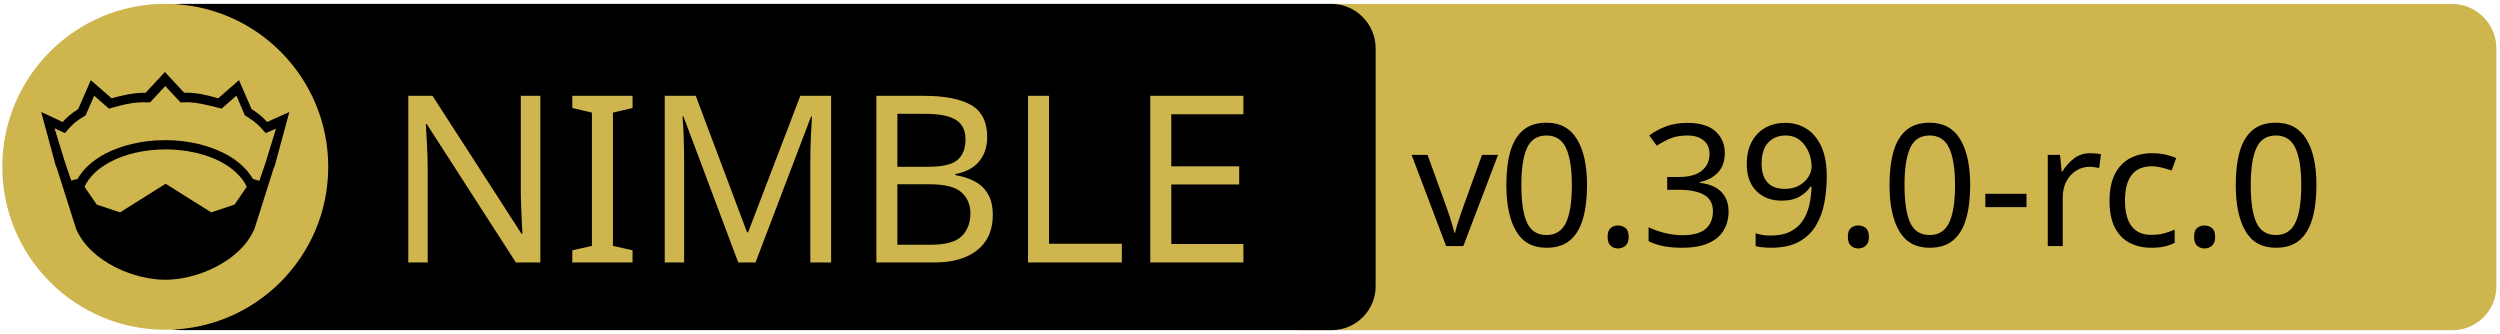
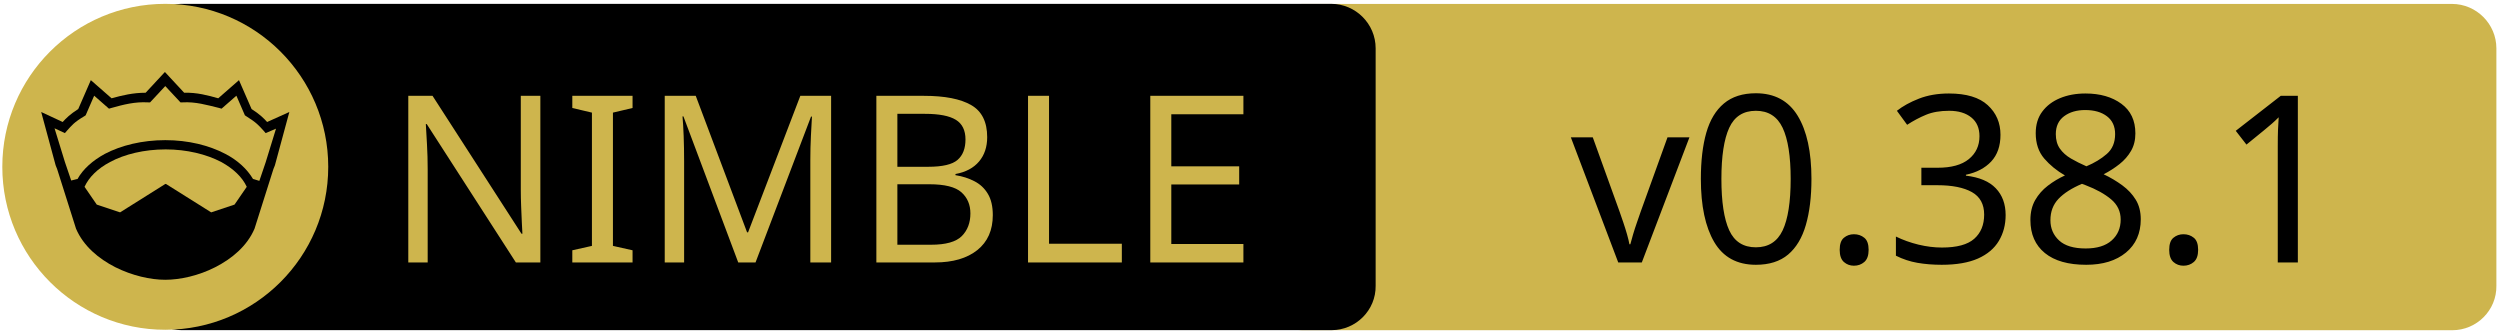
<svg xmlns="http://www.w3.org/2000/svg" xmlns:xlink="http://www.w3.org/1999/xlink" width="675" height="90" xml:space="preserve" version="1.1">
  <a xlink:href="https://github.com/waku-org/nwaku">
    <g>
      <path fill="#CEB54D" id="svg_15" d="m662.123,89.159l-310.5,0c-6.6,0 -12,-5.4 -12,-12l0,-64.1c0,-6.6 5.4,-12 12,-12l310.4,0c6.6,0 12,5.4 12,12l0,64.1c0.1,6.6 -5.3,12 -11.9,12z" />
      <path id="svg_1" d="m359.524,89.139l-310.5,0c-6.6,0 -12,-5.4 -12,-12l0,-64.1c0,-6.6 5.4,-12 12,-12l310.4,0c6.6,0 12,5.4 12,12l0,64.1c0.1,6.6 -5.3,12 -11.9,12z" />
      <rect id="svg_2" fill="none" height="45.9" width="315.3" class="st0" y="24.539" x="60.224" />
      <circle id="svg_4" fill="#CEB54D" r="44" cy="45.039" cx="44.624" class="st1" />
      <g id="XMLID_4_">
        <path id="svg_5" d="m78.124,30.239l-3.9,14.4l-0.4,1l-5.1,16.1c0,0 0,0 0,0c-2,4.7 -6.1,8.1 -10.6,10.4c-4.5,2.3 -9.5,3.4 -13.5,3.4c-4,0 -8.9,-1.1 -13.5,-3.4c-4.5,-2.3 -8.6,-5.7 -10.6,-10.4c0,0 0,0 0,0l-5.1,-16.1l-0.4,-1l-3.9,-14.4l5.8,2.7c0.9,-1 2,-2.1 4.2,-3.5l3.4,-7.8l5.6,4.9c2.9,-0.8 5.8,-1.5 9.2,-1.5l5.2,-5.6l5.2,5.6c3.4,-0.1 6.4,0.7 9.2,1.5l5.6,-4.9l3.4,7.8c2.2,1.4 3.3,2.5 4.2,3.5l6,-2.7z" />
        <g id="XMLID_6_">
          <g id="svg_6">
            <path id="svg_7" fill="#CEB54D" d="m66.624,50.439l-3.3,4.8l-6.3,2.1l-12.1,-7.6c-0.1,-0.1 -0.3,-0.1 -0.4,0l-12.1,7.6l-6.3,-2.1l-3.3,-4.8c1.2,-2.6 3.5,-4.9 6.9,-6.7c3.9,-2.1 9.2,-3.4 15,-3.4c5.7,0 11,1.3 15,3.4c3.3,1.8 5.7,4.1 6.9,6.7z" class="st1" />
          </g>
          <g id="svg_8" />
        </g>
        <g id="XMLID_5_">
          <g id="svg_9">
            <path id="svg_10" fill="#CEB54D" d="m74.524,34.739l-2.8,9.1l-1.7,5l-1.6,-0.5c0,0 -0.1,0 -0.1,0c-1.6,-2.7 -4.2,-5.1 -7.5,-6.8c-4.4,-2.3 -10,-3.7 -16.2,-3.7c-6.2,0 -11.9,1.4 -16.3,3.7c-3.3,1.8 -5.9,4.1 -7.4,6.8c0,0 -0.1,0 -0.1,0l-1.6,0.4l-1.7,-5l-2.8,-9.1l2.8,1.3l0.6,-0.7c1.2,-1.3 1.8,-2.2 4.7,-3.9l0.3,-0.2l2.3,-5.3l4,3.5l0.7,-0.2c3.2,-0.9 6.3,-1.7 9.8,-1.5l0.6,0l4.1,-4.4l4.1,4.4l0.6,0c3.5,-0.2 6.5,0.7 9.8,1.5l0.7,0.2l4,-3.5l2.3,5.3l0.3,0.2c2.9,1.8 3.5,2.6 4.7,3.9l0.6,0.7l2.8,-1.2z" class="st1" />
          </g>
          <g id="svg_11" />
        </g>
      </g>
      <text x="-442" y="-350.021" id="svg_16" font-size="63px" font-family="'PT Sans Caption', 'Tahoma', 'Helvetica Neue Medium', 'PT Sans', sans-serif" fill="#CEB54D" class="st1 st2 st3" transform="matrix(1 0 0 1 546.13 420.879)">NIMBLE</text>
-       <text x="-165" y="-354.438" id="svg_17" font-size="45.938px" font-family="'PT Sans Caption', 'Tahoma', 'Helvetica Neue Medium', 'PT Sans', sans-serif" fill="#000000" class="st1 st2 st3" transform="matrix(1 0 0 1 546.13 420.879)">v0.39.0-rc.0</text>
+       <text x="-122.0" y="-350.012" id="svg_17" font-size="63.012px" font-family="'PT Sans Caption', 'Tahoma', 'Helvetica Neue Medium', 'PT Sans', sans-serif" fill="#000000" class="st1 st2 st3" transform="matrix(1 0 0 1 546.13 420.879)">v0.38.1</text>
    </g>
  </a>
</svg>
